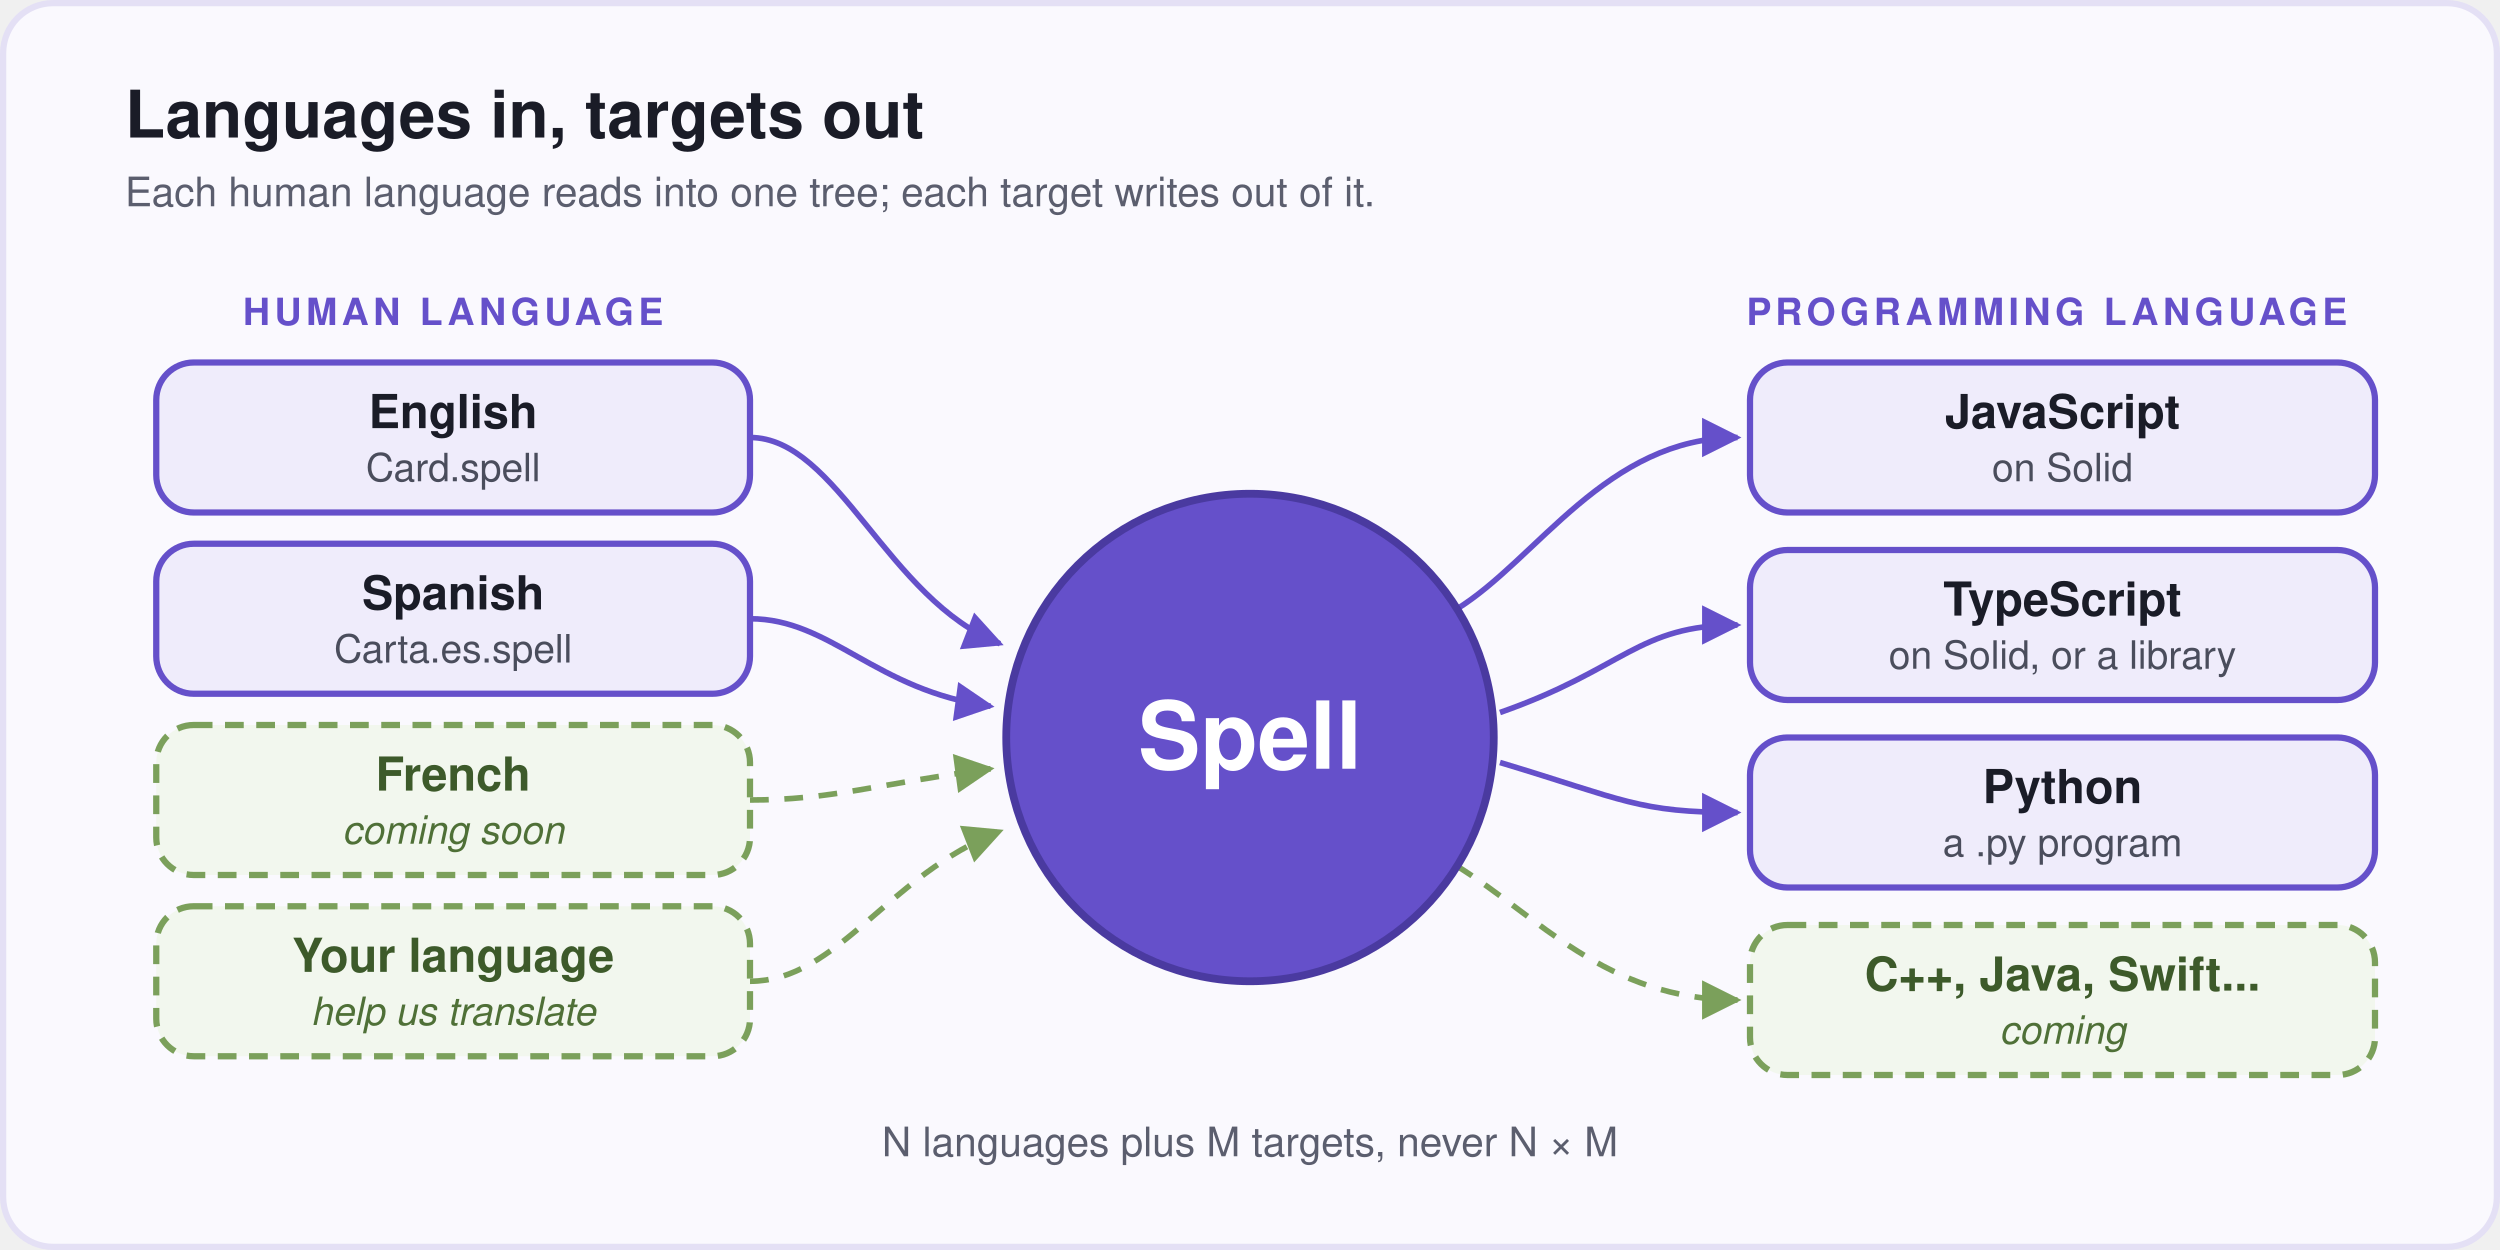
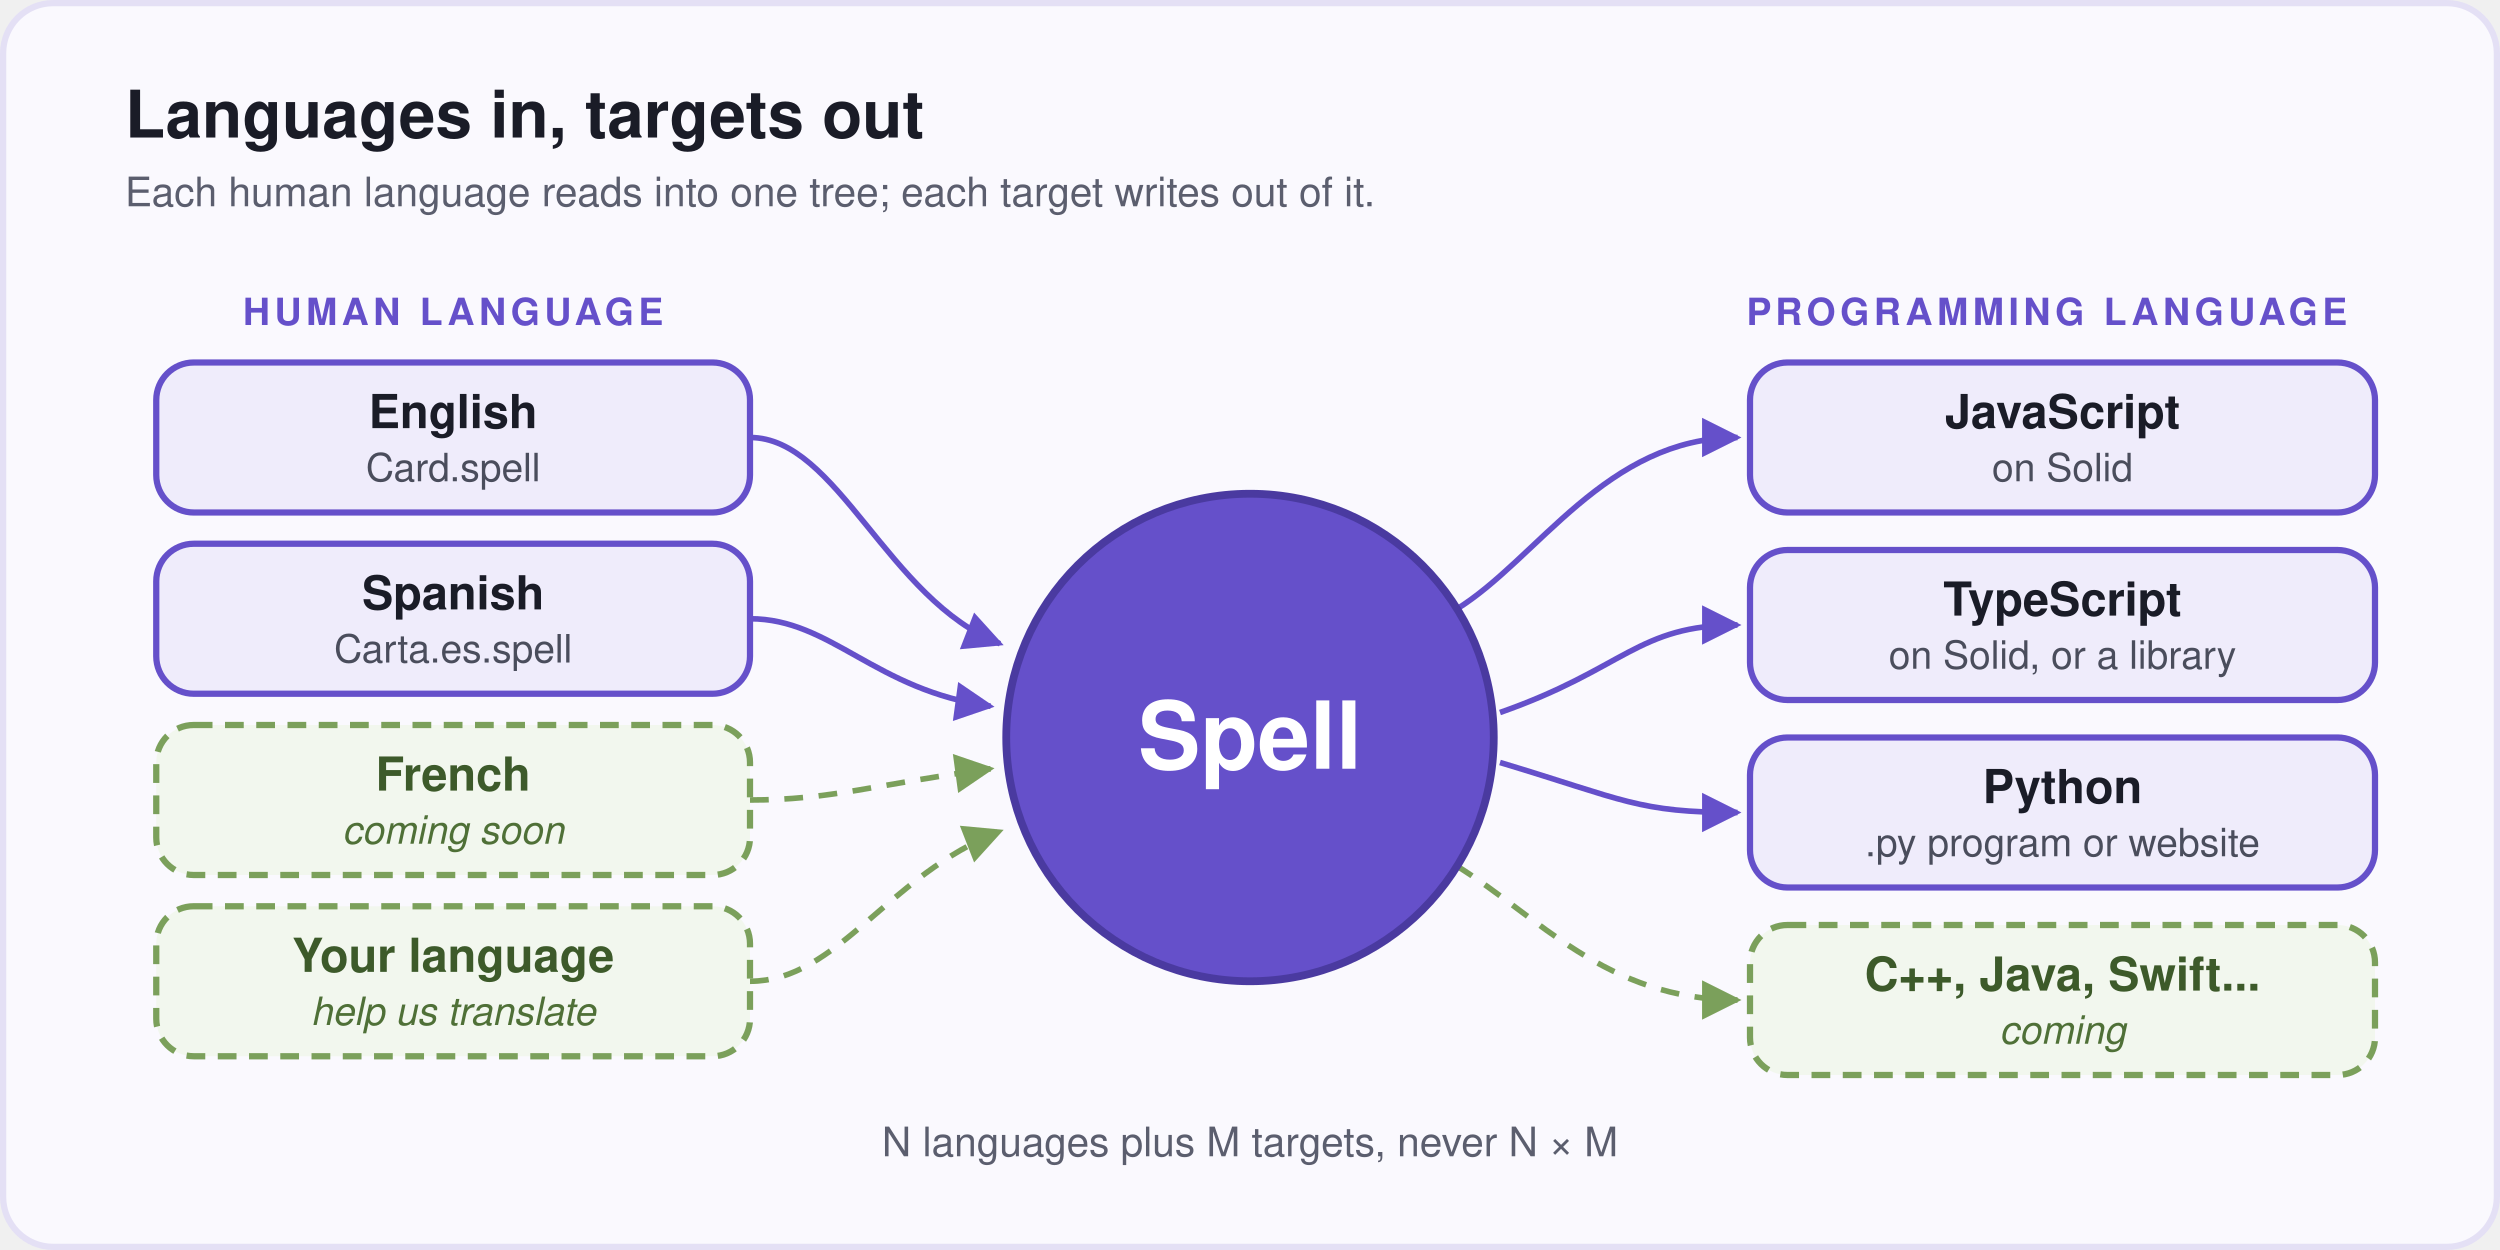
<svg xmlns="http://www.w3.org/2000/svg" viewBox="0 0 800 400" width="800" height="400" role="img" aria-labelledby="title desc">
  <defs>
    <marker id="arrow" viewBox="0 0 10 10" refX="9" refY="5" markerWidth="7" markerHeight="7" orient="auto-start-reverse">
      <path d="M0,0 L10,5 L0,10 z" fill="#6550CA" />
    </marker>
    <marker id="arrow-later" viewBox="0 0 10 10" refX="9" refY="5" markerWidth="7" markerHeight="7" orient="auto-start-reverse">
      <path d="M0,0 L10,5 L0,10 z" fill="#7BA05B" />
    </marker>
  </defs>
  <style>
    text { font-family: -apple-system, BlinkMacSystemFont, "Segoe UI", Helvetica, Arial, sans-serif; fill: #1A1C27; }
    .title { font-size: 21px; font-weight: 700; }
    .sub { font-size: 13px; fill: #5B5E6E; }
    .head { font-size: 12px; font-weight: 700; letter-spacing: 0.12em; fill: #6550CA; text-anchor: middle; }
    .name { font-size: 15px; font-weight: 700; text-anchor: middle; }
    .what { font-size: 12.5px; fill: #4A4D5C; text-anchor: middle; }
    .soon { font-size: 15px; font-weight: 700; text-anchor: middle; fill: #3D5A2A; }
    .soonwhat { font-size: 12.5px; fill: #4F7037; text-anchor: middle; font-style: italic; }
    .tree { font-size: 30px; font-weight: 700; text-anchor: middle; fill: #FFFFFF; }
    .box { fill: #EFECFB; stroke: #6550CA; stroke-width: 2; }
    .coming { fill: #F2F7EE; stroke: #7BA05B; stroke-width: 2; stroke-dasharray: 6 4; }
    .edge { fill: none; stroke: #6550CA; stroke-width: 1.8; }
    .later { fill: none; stroke: #7BA05B; stroke-width: 1.8; stroke-dasharray: 6 5; }
  </style>
  <rect x="1" y="1" width="798" height="398" rx="16" fill="#FAF9FE" stroke="#E4E0F5" stroke-width="2" />
  <text class="title" x="40" y="44">Languages in, targets out</text>
  <text class="sub" x="40" y="66">Each human language reads into one tree;  each target writes out of it.</text>
  <text class="head" x="145" y="104">HUMAN LANGUAGE</text>
  <text class="head" x="655" y="104">PROGRAMMING LANGUAGE</text>
  <path class="edge" d="M240,140 C268,140 284,192 320,206" marker-end="url(#arrow)" />
  <path class="edge" d="M240,198 C266,198 280,221 317,226" marker-end="url(#arrow)" />
  <path class="later" d="M240,256 C266,256 280,251 317,246" marker-end="url(#arrow-later)" />
  <path class="later" d="M240,314 C268,314 284,280 320,266" marker-end="url(#arrow-later)" />
  <path class="edge" d="M466,195 C492,179 514,140 556,140" marker-end="url(#arrow)" />
  <path class="edge" d="M480,228 C520,214 524,200 556,200" marker-end="url(#arrow)" />
  <path class="edge" d="M480,244 C520,256 524,260 556,260" marker-end="url(#arrow)" />
  <path class="later" d="M466,277 C492,293 514,320 556,320" marker-end="url(#arrow-later)" />
  <rect class="box" x="50" y="116" width="190" height="48" rx="12" />
  <text class="name" x="145" y="137">English</text>
  <text class="what" x="145" y="154">Card.spell</text>
  <rect class="box" x="50" y="174" width="190" height="48" rx="12" />
  <text class="name" x="145" y="195">Spanish</text>
  <text class="what" x="145" y="212">Carta.es.spell</text>
  <rect class="coming" x="50" y="232" width="190" height="48" rx="12" />
  <text class="soon" x="145" y="253">French</text>
  <text class="soonwhat" x="145" y="270">coming soon</text>
  <rect class="coming" x="50" y="290" width="190" height="48" rx="12" />
  <text class="soon" x="145" y="311">Your language</text>
  <text class="soonwhat" x="145" y="328">help us translate</text>
  <circle cx="400" cy="236" r="78" fill="#6550CA" stroke="#4A3AA0" stroke-width="2.5" />
  <text class="tree" x="400" y="246">Spell</text>
  <rect class="box" x="560" y="116" width="200" height="48" rx="12" />
  <text class="name" x="660" y="137">JavaScript</text>
  <text class="what" x="660" y="154">on Solid</text>
  <rect class="box" x="560" y="176" width="200" height="48" rx="12" />
  <text class="name" x="660" y="197">TypeScript</text>
  <text class="what" x="660" y="214">on Solid, or a library</text>
  <rect class="box" x="560" y="236" width="200" height="48" rx="12" />
  <text class="name" x="660" y="257">Python</text>
-   <text class="what" x="660" y="274">a .py program</text>
+   <text class="what" x="660" y="274">.py program or website</text>
  <rect class="coming" x="560" y="296" width="200" height="48" rx="12" />
  <text class="soon" x="660" y="317">C++, Java, Swift...</text>
  <text class="soonwhat" x="660" y="334">coming</text>
  <text class="sub" x="400" y="370" style="text-anchor:middle">N languages plus M targets, never N × M</text>
</svg>
